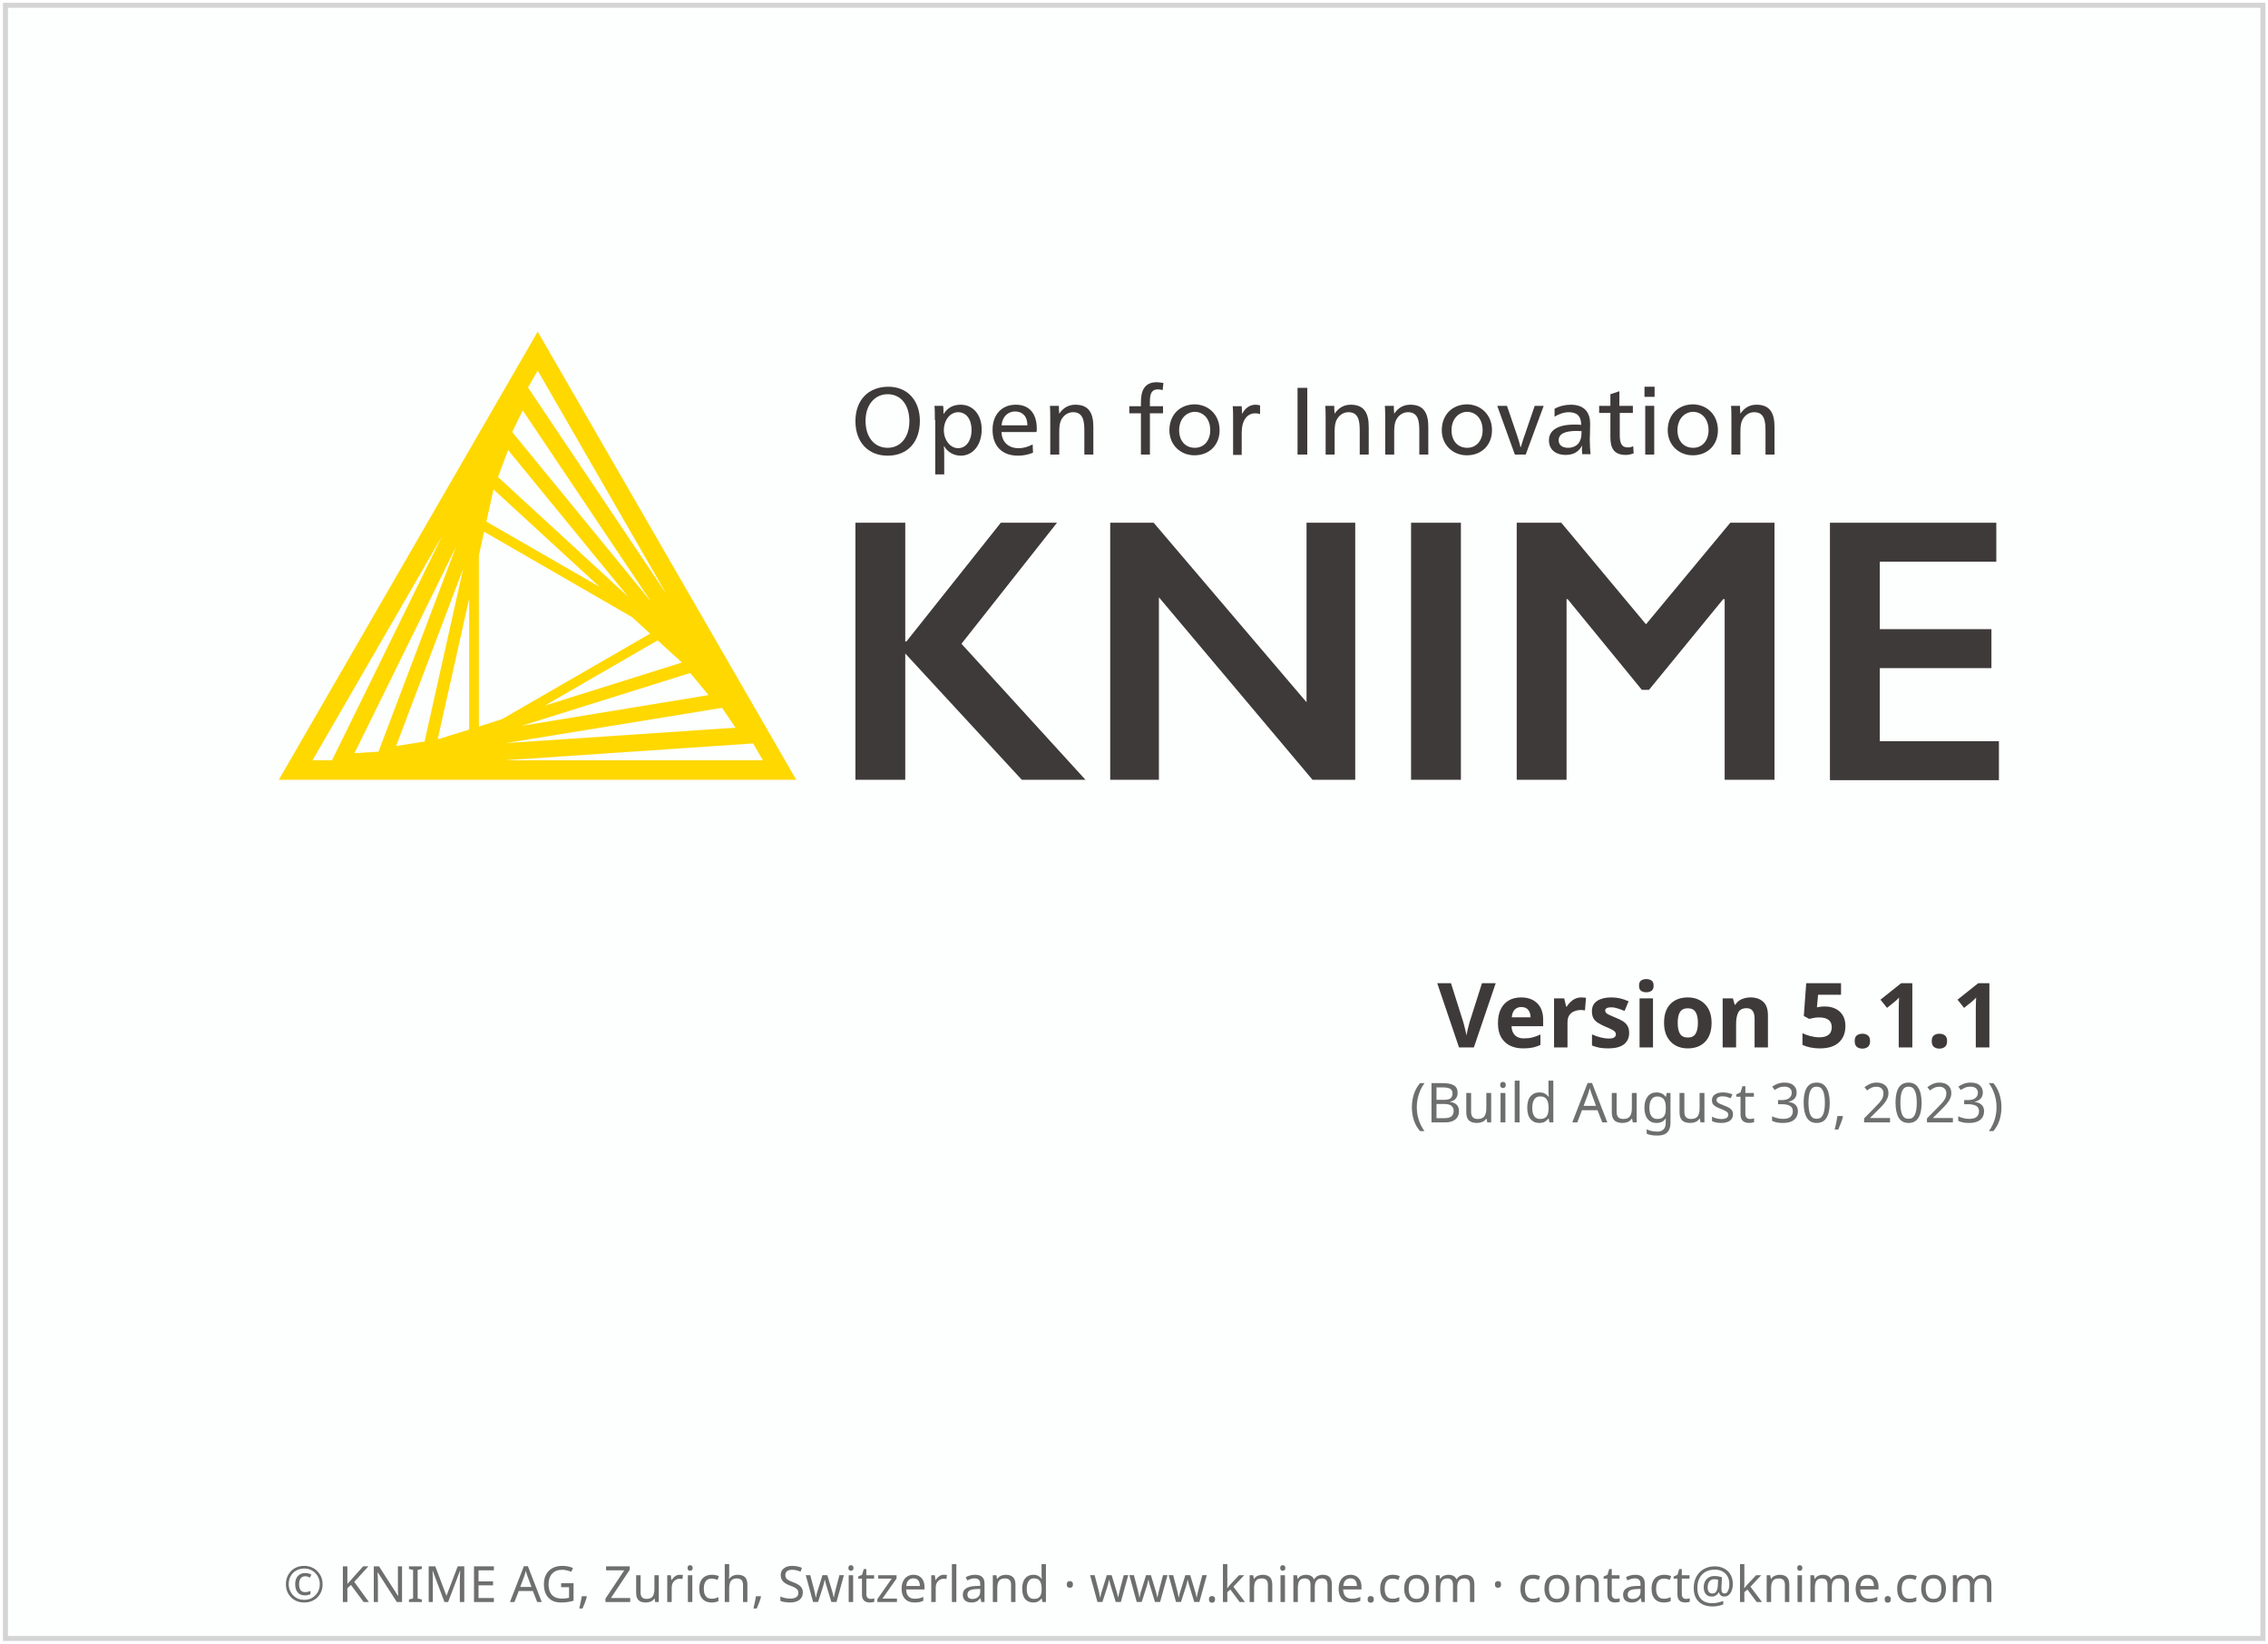
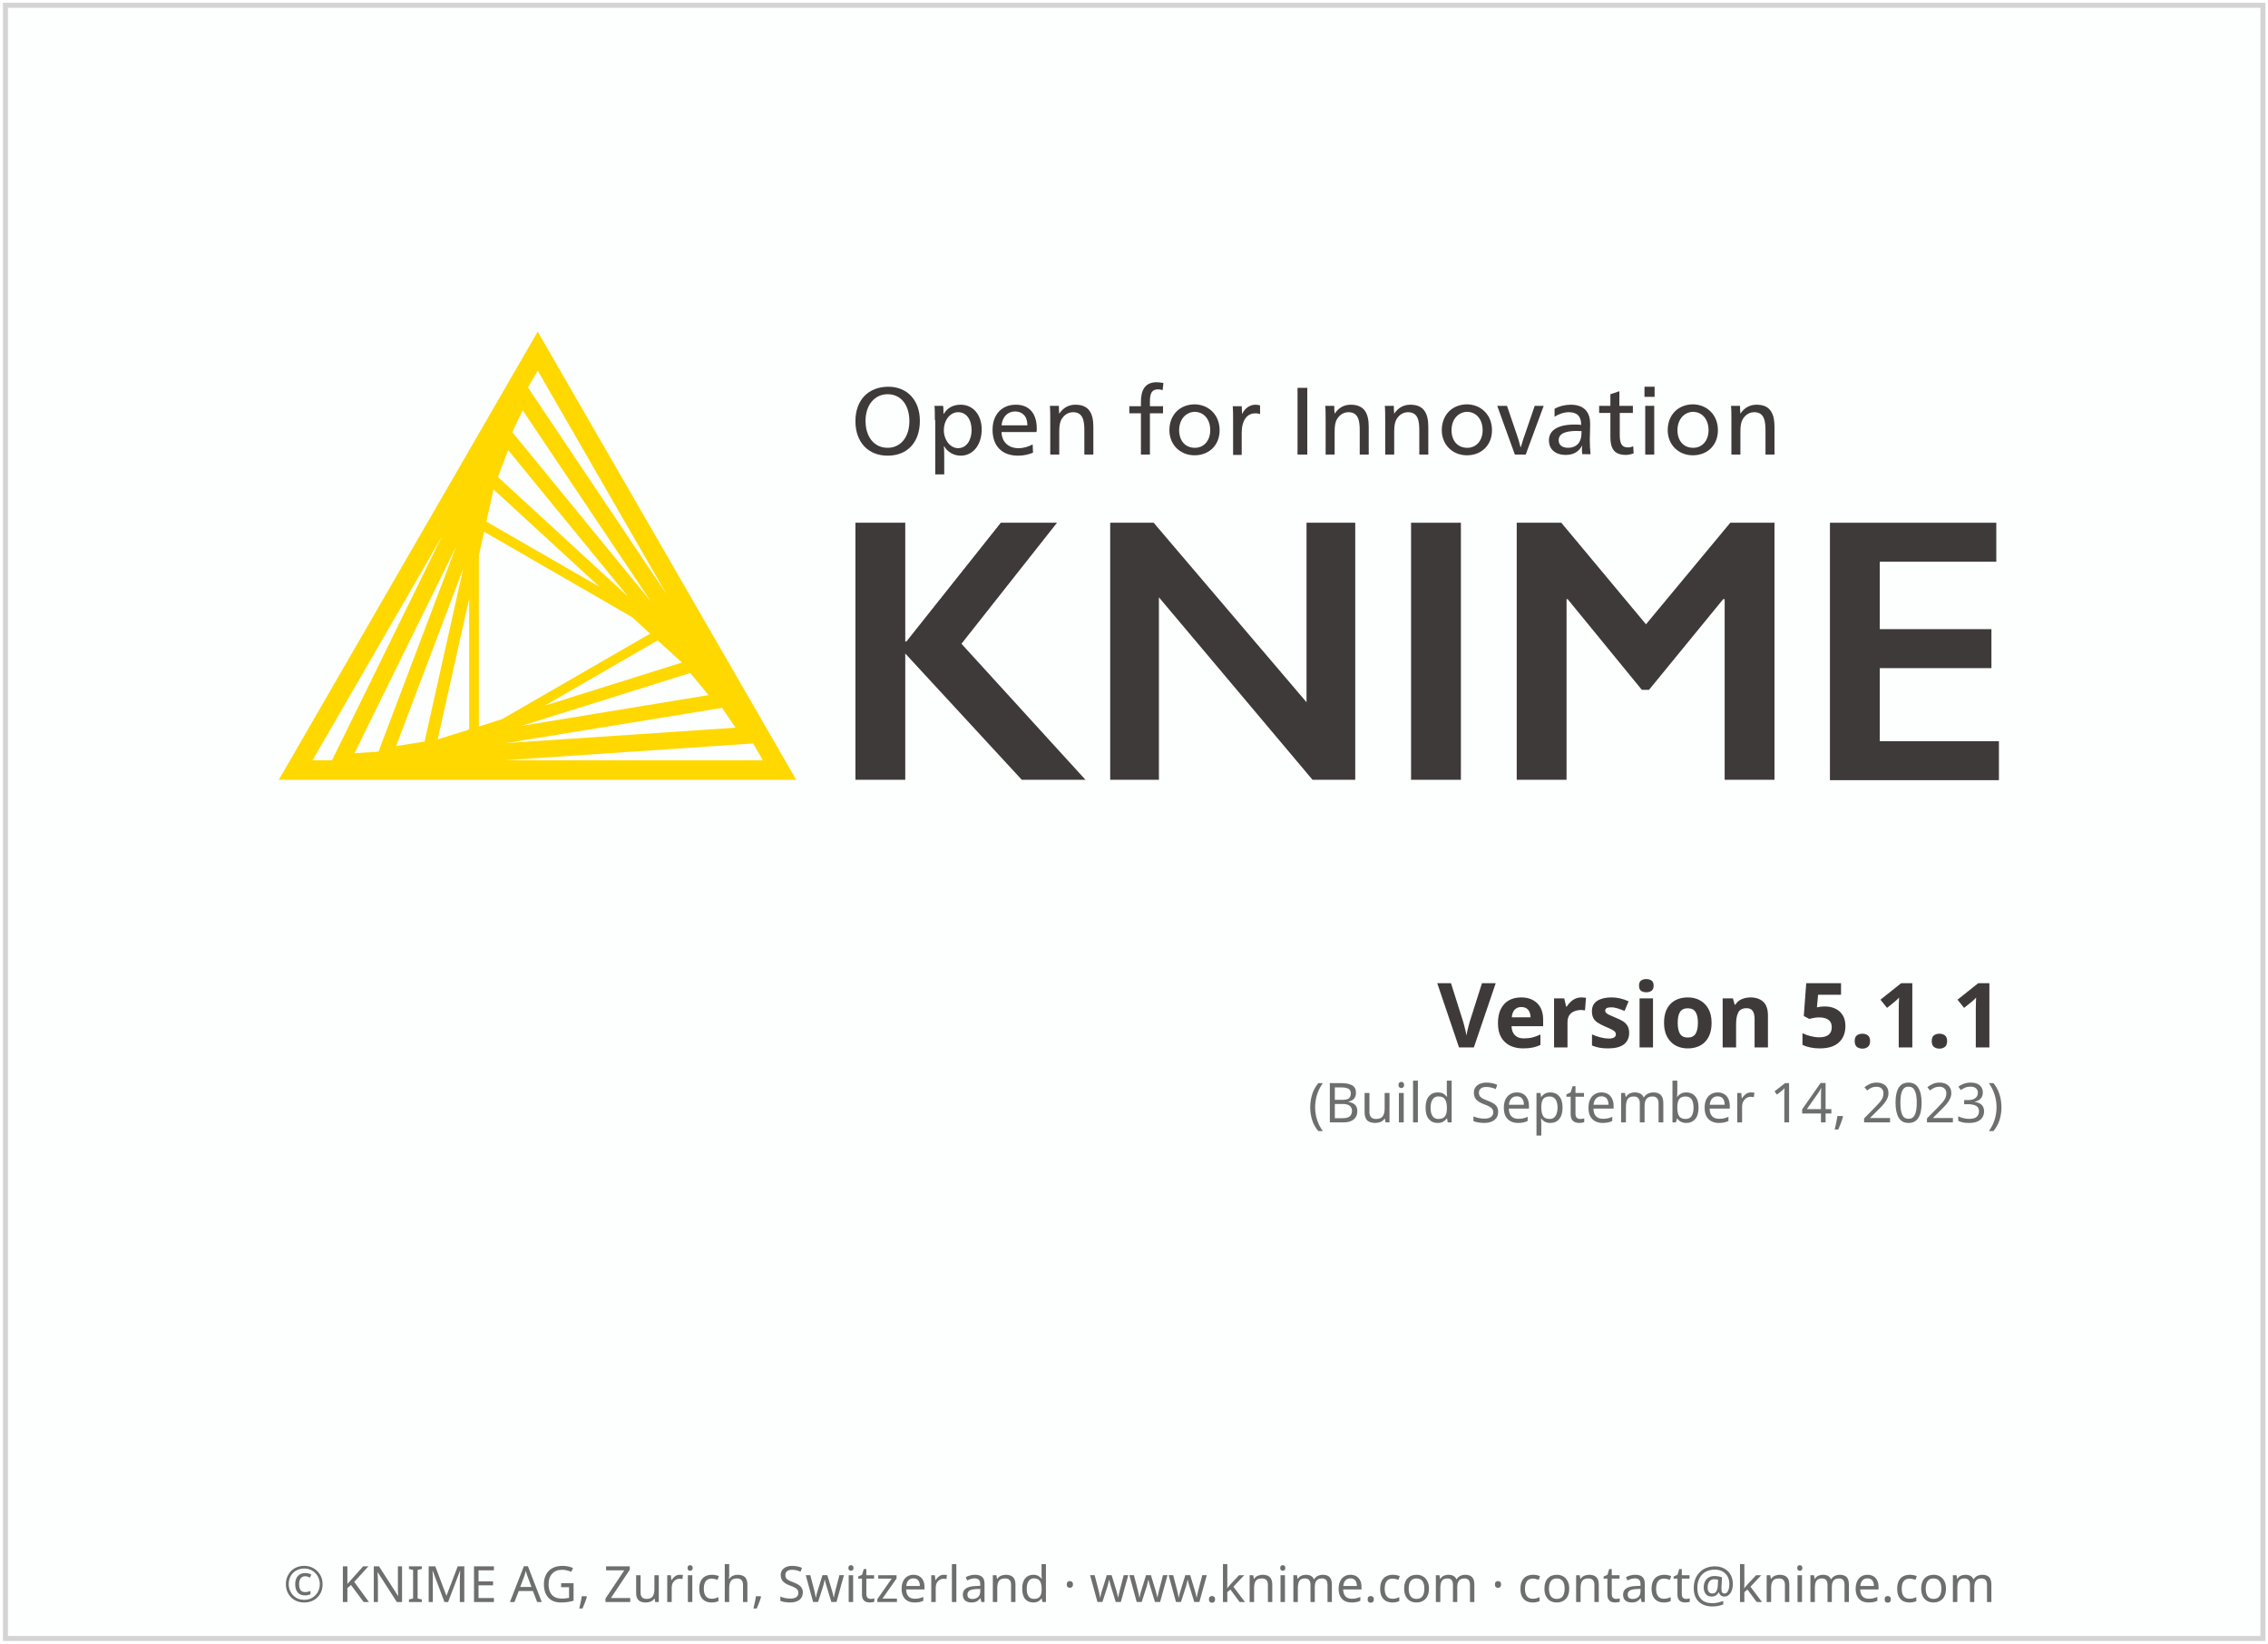
<svg xmlns="http://www.w3.org/2000/svg" height="329" width="454">
  <g transform="translate(1.086609,119.656)">
    <rect height="326.9" style="fill:#FDFEFE;stroke:#D5D4D4;stroke-width:1" width="451.9" x="0" y="-118.6" />
    <text style="text-align:center; font-size:10px;fill:#6E6E6E;font-family:sans-serif;" text-anchor="middle" width="454" x="227" y="201">© KNIME AG, Zurich, Switzerland · www.knime.com · contact@knime.com</text>
    <text id="KNIME-Version" style="font-size:18px;text-align:end;text-anchor:end;fill:#3E3A39;font-family:sans-serif;font-weight:bold" x="400" y="90">
      <tspan style="text-align:end;text-anchor:end">Version 5.1.1</tspan>
    </text>
    <text id="KNIME-Builddate" style="font-size:11px;text-align:end;text-anchor:end;fill:#6E6E6E;font-family:sans-serif" x="400" y="105">
-       <tspan style="text-align:end;text-anchor:end">(Build August 30, 2023)</tspan>
+       <tspan style="text-align:end;text-anchor:end">(Build September 14, 2023)</tspan>
    </text>
    <g transform="matrix(0.75,0,0,0.75,38,-70)">
      <path class="yellow" d="m 91.4,22.3 -69.1,119.6 138.1,0 -69,-119.6 z m -15.7,105.4 0,-45.7 1.4,-6.3 39.5,22.8 4.8,4.4 -39.5,22.8 -6.2,2 z m 2,-54.7 1.9,-8.6 28.3,26 L 77.7,73 Z m -4.6,55.5 -8.4,2.6 8.4,-37.5 0,34.9 z m 50.3,-23.8 6.5,5.9 -36.6,11.5 30.1,-17.4 z M 80.8,61.1 83.5,53.9 115.5,93 80.8,61.1 Z m -19.6,70.6 -7.6,1.2 17.9,-47.3 -10.3,46.1 z m 70.9,-18.3 4.9,5.9 -49.9,8.2 45,-14.1 z m -47.5,-64.3 2.8,-5.8 34.2,51 -37,-45.2 z m -35.7,85.3 -6.4,0.4 27.1,-55.1 -20.7,54.7 z m 91.7,-11.7 3.6,5.3 -61.3,4.1 57.7,-9.4 z m -14.8,-30.3 -37,-55.2 2.6,-4.5 34.4,59.7 z M 65.8,77 36.5,136.7 31.3,136.7 65.8,77 Z m 16.7,59.7 66.4,-4.5 2.6,4.5 -69,0 z" />
      <g class="masala">
        <g>
          <path d="m 193.4,46.1 c 0,5.7 -3.3,9.3 -8.6,9.3 -5.2,0 -8.6,-3.6 -8.6,-9.2 0,-5.7 3.5,-9.2 8.8,-9.2 5,0 8.4,3.6 8.4,9.1 z m -14.5,0 c 0,4.3 2.3,7.2 5.9,7.2 3.5,0 5.8,-2.9 5.8,-7.1 0,-4.4 -2.3,-7.2 -5.8,-7.2 -3.5,0 -5.9,2.9 -5.9,7.1 z" />
          <path d="m 197.4,45.9 c 0,-1.4 0,-2.8 -0.1,-3.8 l 2.3,0 c 0.1,0.5 0.1,1.4 0.1,2.1 l 0.1,0 c 1,-1.6 2.5,-2.4 4.5,-2.4 3.3,0 5.6,2.7 5.6,6.6 0,4.1 -2.3,7 -5.6,7 -2,0 -3.6,-1.1 -4.4,-2.5 l -0.1,0 c 0.1,0.5 0.1,2.4 0.1,3.2 l 0,4.3 -2.4,0 0,-14.5 z m 2.4,2.7 c 0,2.6 1.7,4.8 3.8,4.8 2.2,0 3.6,-2.1 3.6,-4.8 0,-2.9 -1.4,-4.8 -3.6,-4.8 -2.1,0 -3.8,2.1 -3.8,4.8 z" />
          <path d="m 215.2,49.2 c 0.1,2.6 1.9,4.2 4.5,4.2 1.5,0 2.6,-0.4 3.8,-1 l 0.1,2.2 c -1.2,0.5 -2.5,0.8 -4,0.8 -4.3,0 -6.8,-2.6 -6.8,-6.9 0,-4.1 2.5,-6.7 6.2,-6.7 3.4,0 5.6,2.1 5.6,6.4 0,0.3 0,0.7 -0.1,0.9 l -9.3,0 z m 6.9,-1.9 c 0,-2.5 -1.4,-3.7 -3.3,-3.7 -1.9,0 -3.4,1.4 -3.6,3.7 l 6.9,0 z" />
          <path d="m 230.6,44.2 c 1,-1.5 2.4,-2.4 4.3,-2.4 3.7,0 4.8,2.4 4.8,5.9 l 0,7.4 -2.4,0 0,-6.4 c 0,-2.5 -0.3,-4.9 -3,-4.9 -1.3,0 -2.4,0.7 -3.1,1.9 -0.4,0.7 -0.6,1.7 -0.6,3.2 l 0,6.2 -2.4,0 0,-9.2 c 0,-1.4 0,-2.8 -0.1,-3.8 l 2.4,0 c 0,0.5 0,1.4 0.1,2.1 l 0,0 z" />
          <path d="m 258.2,37.9 c -0.4,-0.1 -0.9,-0.2 -1.2,-0.2 -1.6,0 -2.2,0.9 -2.2,3.2 l 0,1.3 3.5,0 0,1.9 -3.5,0 0,11 -2.4,0 0,-11 -3.1,0 0,-1.9 3.1,0 0,-1.2 c 0,-3.1 1.1,-5.2 4.2,-5.2 0.6,0 1.1,0.1 1.8,0.2 l -0.2,1.9 z" />
          <path d="m 273.4,48.6 c 0,4 -2.8,6.7 -6.7,6.7 -3.8,0 -6.7,-2.8 -6.7,-6.7 0,-4.1 2.8,-6.9 6.8,-6.9 3.8,0.1 6.6,2.9 6.6,6.9 z m -10.8,0 c 0,2.9 1.7,4.7 4.2,4.7 2.4,0 4.1,-1.9 4.1,-4.7 0,-2.9 -1.7,-4.9 -4.2,-4.9 -2.4,0.1 -4.1,2.1 -4.1,4.9 z" />
          <path d="m 279.4,44.3 c 0.7,-1.5 2,-2.5 3.6,-2.5 0.5,0 0.9,0.1 1.2,0.2 l 0,2.3 c -0.3,-0.1 -0.7,-0.2 -1.3,-0.2 -2.2,0 -3.6,1.9 -3.6,5.2 l 0,5.9 -2.3,0 0,-9.2 c 0,-1.4 0,-2.8 -0.1,-3.8 l 2.4,0 c 0,0.5 0.1,1.4 0.1,2.1 l 0,0 z" />
          <path d="m 296.8,55.1 -2.6,0 0,-17.8 2.6,0 0,17.8 z" />
          <path d="m 304.1,44.2 c 1,-1.5 2.4,-2.4 4.3,-2.4 3.7,0 4.8,2.4 4.8,5.9 l 0,7.4 -2.4,0 0,-6.4 c 0,-2.5 -0.3,-4.9 -3,-4.9 -1.3,0 -2.4,0.7 -3.1,1.9 -0.4,0.7 -0.6,1.7 -0.6,3.2 l 0,6.2 -2.4,0 0,-9.2 c 0,-1.4 0,-2.8 -0.1,-3.8 l 2.4,0 c 0,0.5 0,1.4 0.1,2.1 l 0,0 z" />
          <path d="m 320,44.2 c 1,-1.5 2.4,-2.4 4.3,-2.4 3.7,0 4.8,2.4 4.8,5.9 l 0,7.4 -2.4,0 0,-6.4 c 0,-2.5 -0.3,-4.9 -3,-4.9 -1.3,0 -2.4,0.7 -3.1,1.9 -0.4,0.7 -0.6,1.7 -0.6,3.2 l 0,6.2 -2.4,0 0,-9.2 c 0,-1.4 0,-2.8 -0.1,-3.8 l 2.4,0 c 0,0.5 0,1.4 0.1,2.1 l 0,0 z" />
          <path d="m 346.1,48.6 c 0,4 -2.8,6.7 -6.7,6.7 -3.8,0 -6.7,-2.8 -6.7,-6.7 0,-4.1 2.8,-6.9 6.8,-6.9 3.8,0.1 6.6,2.9 6.6,6.9 z m -10.8,0 c 0,2.9 1.7,4.7 4.2,4.7 2.4,0 4.1,-1.9 4.1,-4.7 0,-2.9 -1.7,-4.9 -4.2,-4.9 -2.4,0.1 -4.1,2.1 -4.1,4.9 z" />
          <path d="m 352.8,50 c 0.3,0.8 0.7,2.2 0.9,3.1 l 0.1,0 c 0.3,-0.9 0.7,-2.4 1,-3.1 l 2.7,-7.9 2.4,0 -4.8,13 -2.9,0 -4.7,-13 2.6,0 2.7,7.9 z" />
          <path d="m 362.8,42.9 c 1.2,-0.7 2.8,-1.1 4.3,-1.1 3.8,0 5.2,2.2 5.2,5.1 0,1.7 -0.1,3.7 -0.1,4.2 0,1.4 0.1,3 0.2,3.9 l -2.2,0 c 0,-0.2 -0.1,-0.7 -0.1,-1.1 0,-0.3 0,-0.8 0.1,-1.1 l -0.1,0 c -0.9,1.6 -2.3,2.4 -4.3,2.4 -2.8,0 -4.5,-1.5 -4.5,-3.9 0,-2.7 2.4,-4.2 6.8,-4.2 0.5,0 1.3,0 1.8,0.1 l 0,-0.1 c 0,-2.2 -1.1,-3.3 -3.3,-3.3 -1.3,0 -2.7,0.5 -3.8,1.2 l 0,-2.1 z m 5.9,5.9 c -3.2,0 -4.8,0.8 -4.8,2.5 0,1.3 1,2 2.5,2 1.5,0 2.7,-0.7 3.2,-1.9 0.3,-0.6 0.4,-1.4 0.4,-2.6 -0.2,0.1 -0.7,0 -1.3,0 z" />
          <path d="m 380.2,42.1 3.5,0 0,1.9 -3.5,0 0,5.7 c 0,2.1 0.3,3.5 2.2,3.5 0.5,0 0.9,-0.1 1.4,-0.3 l 0.1,1.9 c -0.6,0.2 -1.3,0.4 -2.1,0.4 -3.3,0 -4.1,-2 -4.1,-4.8 l 0,-6.4 -3,0 0,-1.9 3,0 0,-3.1 2.4,-0.8 0,3.9 z" />
          <path d="m 389.5,39.7 -2.7,0 0,-2.7 2.7,0 0,2.7 z m -0.1,15.4 -2.4,0 0,-13 2.4,0 0,13 z" />
          <path d="m 406.4,48.6 c 0,4 -2.8,6.7 -6.7,6.7 -3.8,0 -6.7,-2.8 -6.7,-6.7 0,-4.1 2.8,-6.9 6.8,-6.9 3.8,0.1 6.6,2.9 6.6,6.9 z m -10.8,0 c 0,2.9 1.7,4.7 4.2,4.7 2.4,0 4.1,-1.9 4.1,-4.7 0,-2.9 -1.7,-4.9 -4.2,-4.9 -2.4,0.1 -4.1,2.1 -4.1,4.9 z" />
          <path d="m 412.4,44.2 c 1,-1.5 2.4,-2.4 4.3,-2.4 3.7,0 4.8,2.4 4.8,5.9 l 0,7.4 -2.4,0 0,-6.4 c 0,-2.5 -0.3,-4.9 -3,-4.9 -1.3,0 -2.4,0.7 -3.1,1.9 -0.4,0.7 -0.6,1.7 -0.6,3.2 l 0,6.2 -2.4,0 0,-9.2 c 0,-1.4 0,-2.8 -0.1,-3.8 l 2.4,0 c 0,0.5 0,1.4 0.1,2.1 l 0,0 z" />
        </g>
        <g>
          <path d="m 189.5,73.3 0,31.7 0.3,0 25.2,-31.7 15,0 -25.5,32.3 33.1,36.3 -17,0 -31.1,-33.7 0,33.7 -13.3,0 0,-68.6 13.3,0 z" />
          <path d="m 255.8,73.3 40.8,47.9 0,-47.9 13,0 0,68.6 -11.4,0 -41,-48.7 0,48.7 -13,0 0,-68.6 11.6,0 z" />
          <path d="m 337.8,73.3 0,68.6 -13.3,0 0,-68.6 13.3,0 z" />
          <path d="m 364.6,73.3 22.6,27.1 22.5,-27.1 11.8,0 0,68.6 -13.3,0 0,-48.2 -0.4,0 -19.8,24.2 -1.9,0 -19.8,-24.2 -0.3,0 0,48.2 -13.3,0 0,-68.6 11.9,0 z" />
          <path d="m 480.7,73.3 0,10.4 -31.1,0 0,18 29.8,0 0,10.4 -29.8,0 0,19.5 31.8,0 0,10.4 -45.1,0 0,-68.7 44.4,0 z" />
        </g>
      </g>
    </g>
  </g>
  <style type="text/css">
	.yellow {
		fill:#FFD800;
	}
	.masala {
		fill:#3E3A39;
	}
</style>
</svg>
